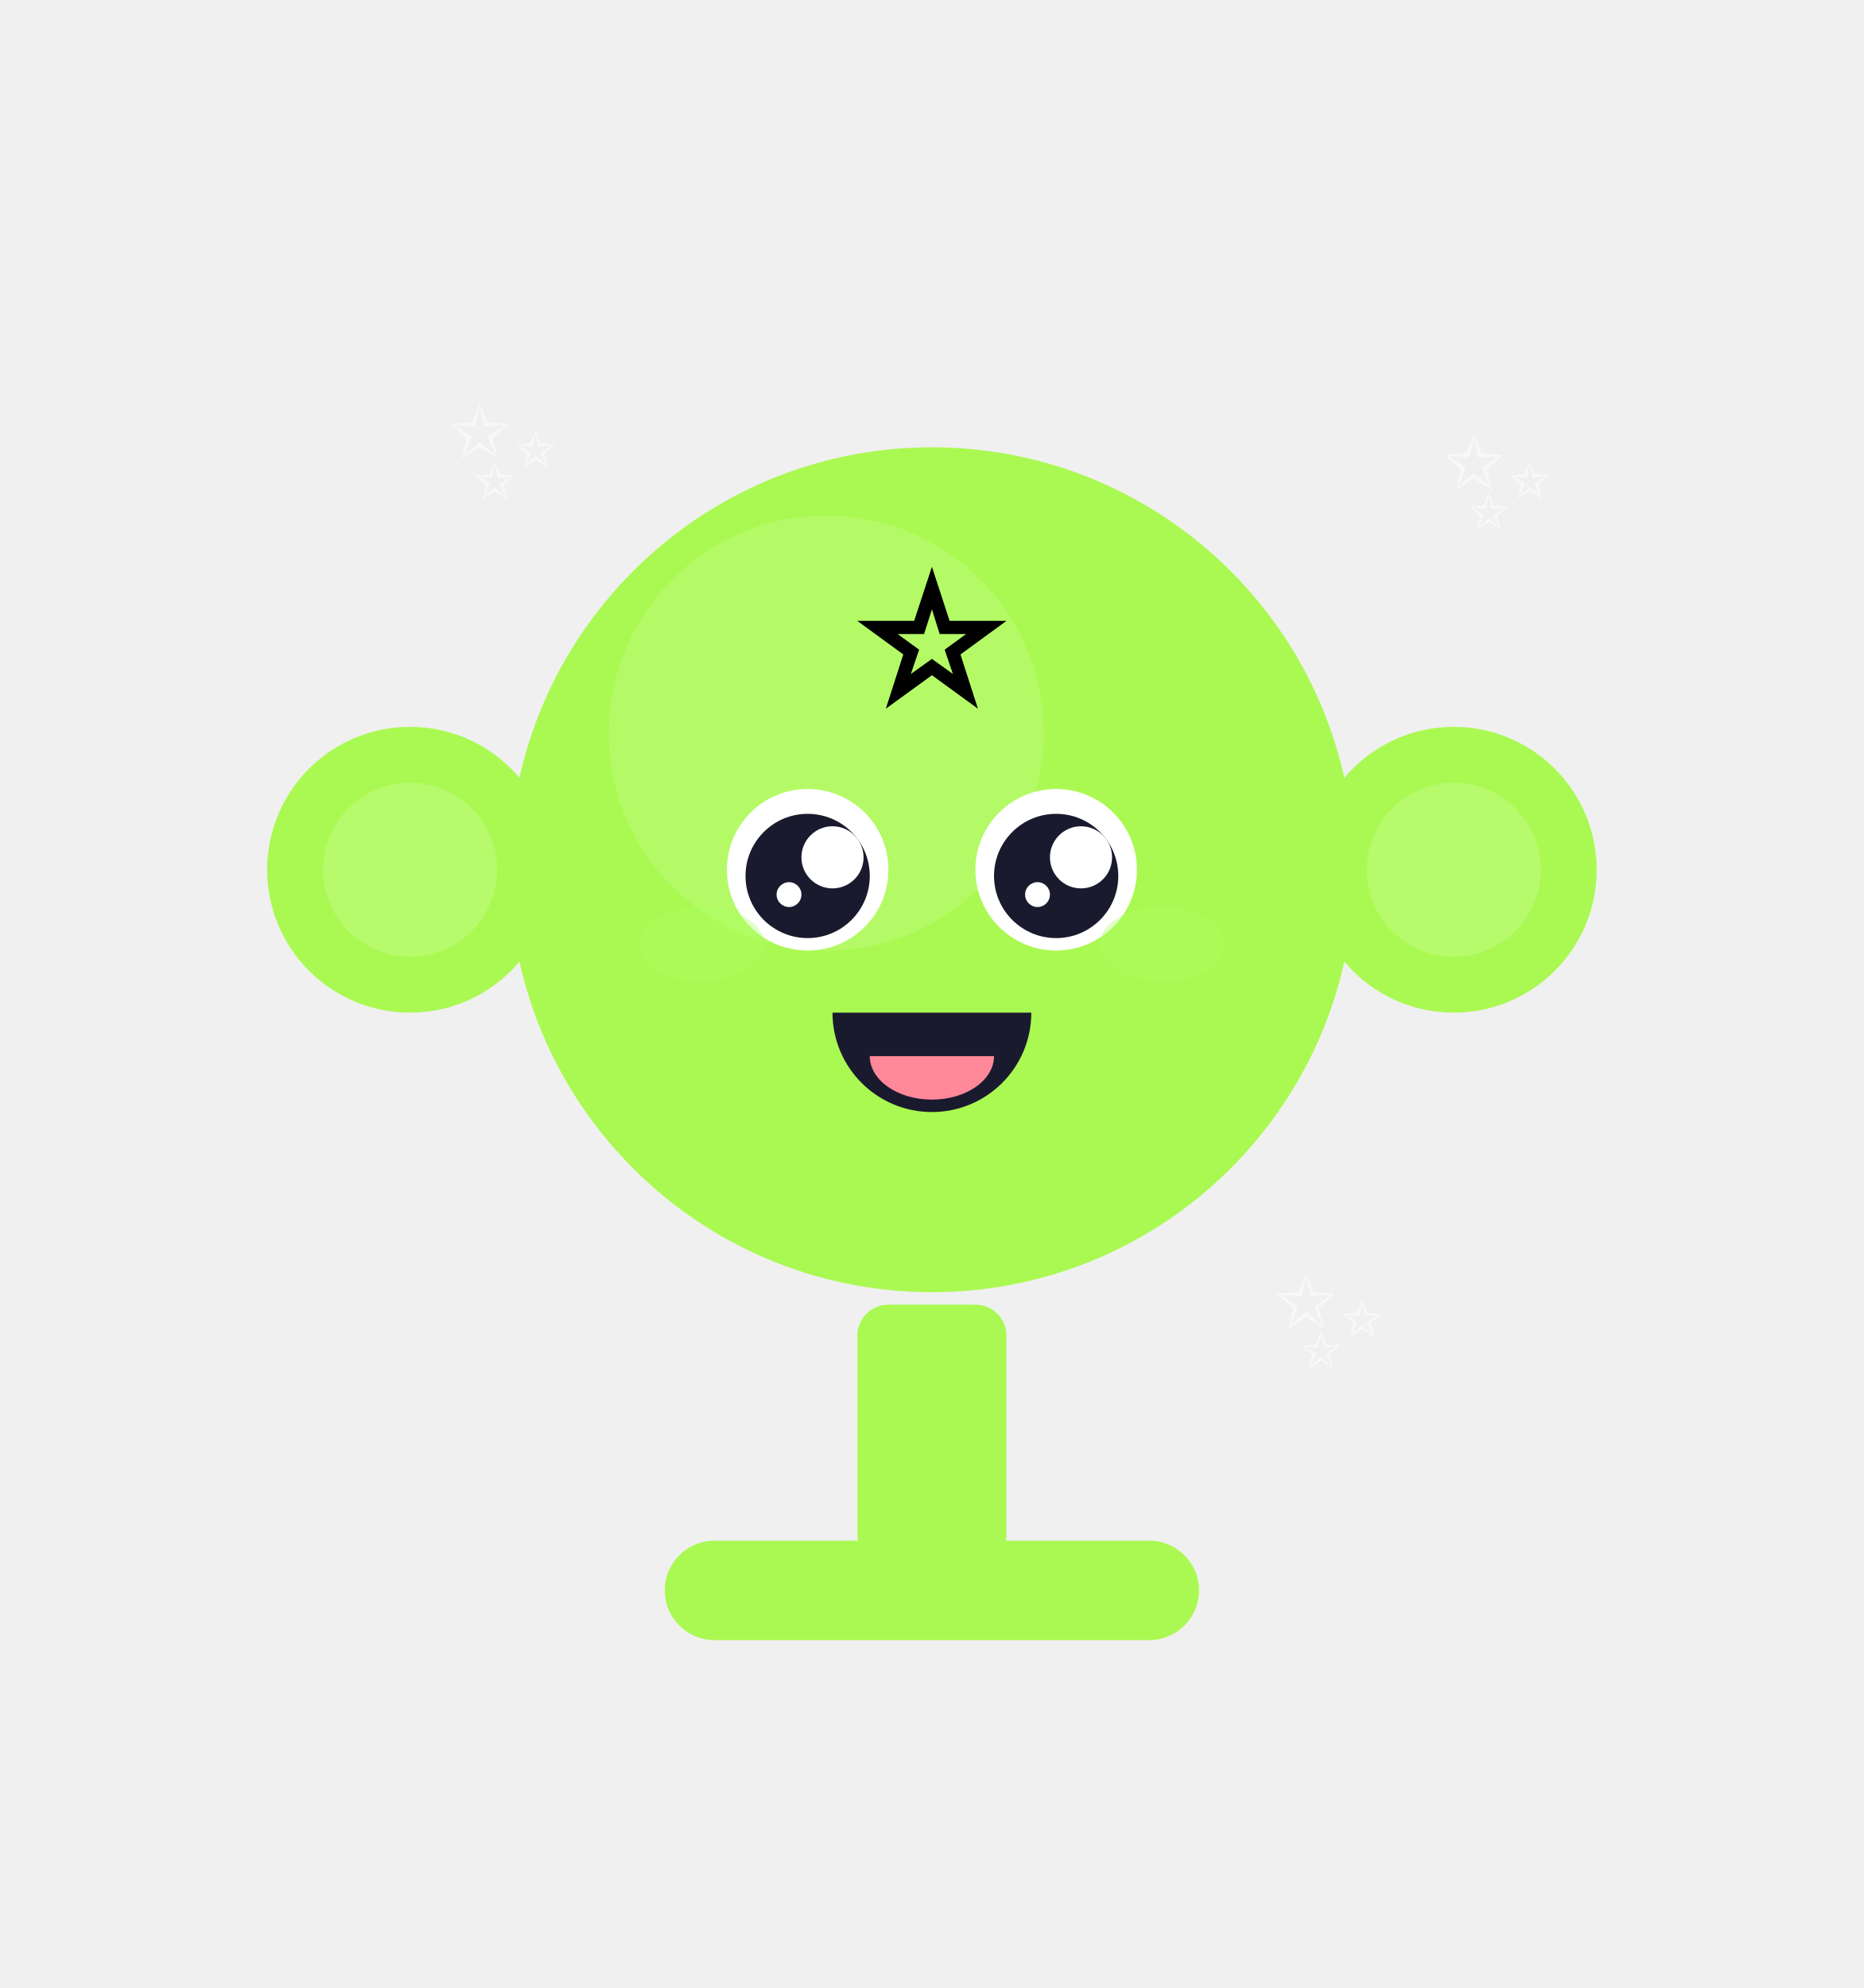
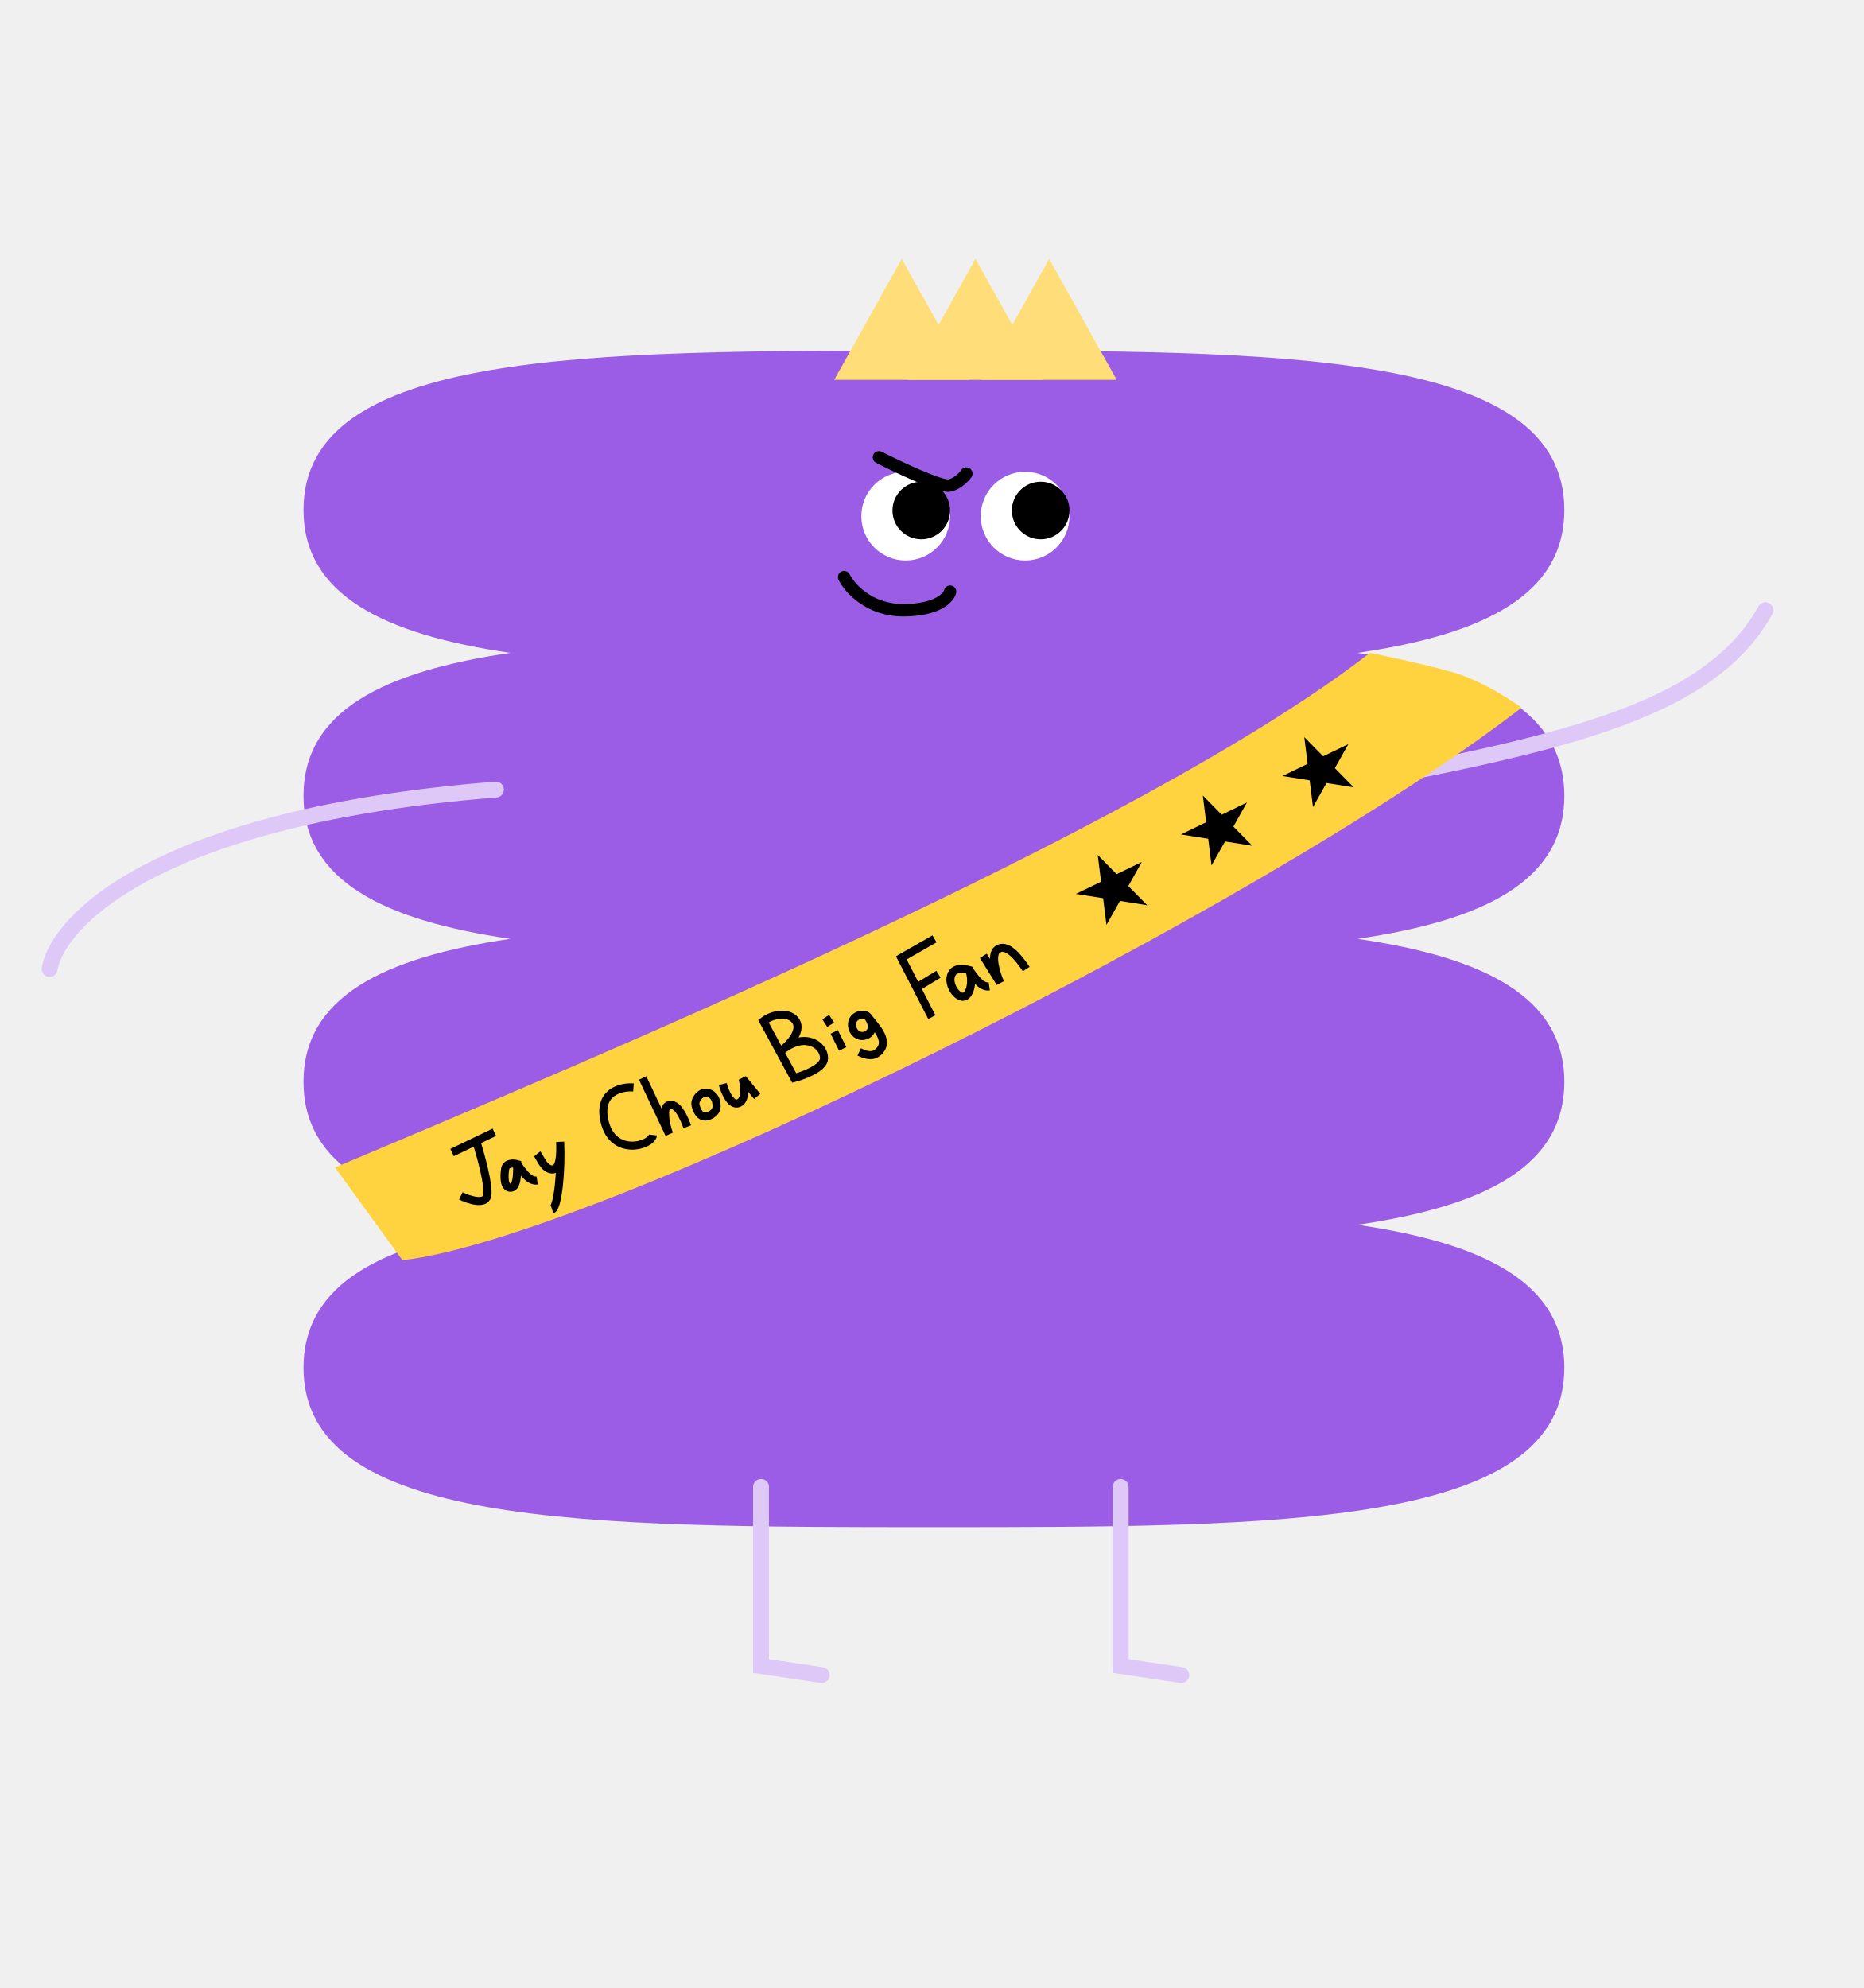
- <svg xmlns="http://www.w3.org/2000/svg" viewBox="0 0 300 320" width="300" height="320">
-   <rect x="138" y="210" width="24" height="42" rx="5" fill="#AAF952" />
-   <rect x="107" y="248" width="86" height="16" rx="8" fill="#AAF952" />
-   <circle cx="150" cy="140" r="68" fill="#AAF952" />
-   <circle cx="133" cy="118" r="35" fill="rgba(255,255,255,0.12)" />
-   <circle cx="66" cy="140" r="23" fill="#AAF952" />
-   <circle cx="66" cy="140" r="14" fill="rgba(255,255,255,0.15)" />
-   <circle cx="234" cy="140" r="23" fill="#AAF952" />
-   <circle cx="234" cy="140" r="14" fill="rgba(255,255,255,0.15)" />
-   <text x="150" y="103" font-size="38" text-anchor="middle" dominant-baseline="middle">⭐</text>
-   <circle cx="130" cy="140" r="13" fill="#FFF" />
-   <circle cx="170" cy="140" r="13" fill="#FFF" />
-   <circle cx="130" cy="141" r="10" fill="#1a1a2e" />
-   <circle cx="170" cy="141" r="10" fill="#1a1a2e" />
-   <circle cx="134" cy="138" r="5" fill="#FFF" />
-   <circle cx="174" cy="138" r="5" fill="#FFF" />
-   <circle cx="127" cy="144" r="2" fill="#FFF" />
-   <circle cx="167" cy="144" r="2" fill="#FFF" />
-   <ellipse cx="113" cy="152" rx="10" ry="6" fill="rgba(170,255,100,0.35)" />
-   <ellipse cx="187" cy="152" rx="10" ry="6" fill="rgba(170,255,100,0.35)" />
-   <path d="M134,163 A16,16 0 0,0 166,163 Z" fill="#1a1a2e" />
-   <path d="M140,170 A10,7 0 0,0 160,170 Z" fill="#FF8899" />
-   <text x="72" y="80" font-size="22" fill="rgba(255,255,255,0.5)">✨</text>
-   <text x="232" y="85" font-size="22" fill="rgba(255,255,255,0.5)">✨</text>
-   <text x="205" y="220" font-size="22" fill="rgba(255,255,255,0.5)">✨</text>
+ <svg xmlns="http://www.w3.org/2000/svg" width="300" height="320" viewBox="0 0 300 320" fill="none">
+   <path d="M150.324 56.435C206.366 56.435 251.796 56.435 251.796 82.082C251.796 95.72 238.951 102.105 218.496 105.096C238.951 108.086 251.796 114.472 251.796 128.109C251.796 141.746 238.952 148.132 218.499 151.122C238.952 154.113 251.796 160.499 251.796 174.136C251.796 187.774 238.949 194.159 218.492 197.149C238.95 200.14 251.796 206.526 251.796 220.164C251.795 245.811 206.365 245.812 150.324 245.812C94.283 245.812 48.853 245.811 48.852 220.164C48.852 206.526 61.699 200.14 82.155 197.149C61.699 194.159 48.853 187.774 48.852 174.136C48.852 160.499 61.696 154.113 82.148 151.122C61.696 148.131 48.853 141.746 48.852 128.109C48.852 114.472 61.697 108.086 82.151 105.096C61.697 102.105 48.852 95.719 48.852 82.082C48.852 56.435 94.283 56.435 150.324 56.435Z" fill="#9B5DE5" />
+   <circle cx="145.783" cy="83.081" r="7.142" fill="white" />
+   <circle cx="148.289" cy="82.174" r="4.636" fill="black" />
+   <circle cx="165.003" cy="83.081" r="7.142" fill="white" />
+   <circle cx="167.509" cy="82.174" r="4.636" fill="black" />
+   <path d="M135.871 92.895C136.759 94.672 139.898 98.225 145.356 98.225C150.814 98.225 152.676 96.235 152.924 95.24" stroke="black" stroke-width="2" stroke-linecap="round" />
+   <path d="M7.987 155.965C9.33 148.132 25.578 131.392 79.829 127.095" stroke="#DEC8F8" stroke-width="2.56" stroke-linecap="round" />
+   <path d="M212.32 127.095C249.85 119.951 274.806 115.093 284.162 98.225" stroke="#DEC8F8" stroke-width="2.56" stroke-linecap="round" />
+   <path d="M122.496 239.347V268.173L132.263 269.626" stroke="#DEC8F8" stroke-width="2.56" stroke-linecap="round" />
+   <path d="M180.38 239.347V268.173L190.147 269.626" stroke="#DEC8F8" stroke-width="2.56" stroke-linecap="round" />
+   <path d="M141.473 73.614C144.708 75.254 151.512 78.458 152.842 78.153C154.172 77.849 155.197 76.744 155.542 76.229" stroke="black" stroke-width="2" stroke-linecap="round" stroke-linejoin="round" />
+   <path d="M220.498 105.098C183.415 133.939 92.551 171.614 53.924 187.924L64.774 202.848C96.062 199.372 202.758 146.478 244.91 113.91C244.91 113.91 239.231 109.713 233.66 108.155C228.089 106.597 220.498 105.098 220.498 105.098Z" fill="#FFD23F" />
+   <path d="M74.179 192.502C75.445 193.12 78.066 193.986 78.42 192.502C78.773 191.018 77.389 185.993 76.653 183.667M72.766 185.522L79.569 182.253" stroke="black" stroke-width="1.3" />
+   <path d="M83.255 187.391C82.671 187.228 81.464 187.156 81.309 188.168C81.114 189.434 81.114 191.185 82.185 191.185C83.255 191.185 83.255 188.947 83.255 187.391ZM83.255 187.391C84.066 188.493 85.13 190.213 86.466 190.018" stroke="black" stroke-width="1.3" />
+   <path d="M86.466 185.742C86.984 186.391 87.541 188.165 88.865 188.244C90.189 188.322 90.247 185.742 90.163 183.796C90.39 188.369 89.799 194.375 88.865 194.687" stroke="black" stroke-width="1.3" />
+   <path d="M101.964 175.042C99.964 174.892 96.231 175.763 97.297 180.445C98.63 186.296 104.915 184.405 105.106 182.695" stroke="black" stroke-width="1.3" />
+   <path d="M103.438 173.52L107.722 182.566C107.183 181.328 106.618 178.353 107.523 177.944C109.085 177.239 110.231 180.339 110.622 181.371" stroke="black" stroke-width="1.3" />
+   <path d="M111.98 178.02C111.709 177.015 112.579 176.25 113.047 175.993C114.532 175.593 115.154 176.764 115.258 177.306C115.363 177.849 115.623 178.848 114.322 179.505C113.02 180.161 112.318 179.276 111.98 178.02Z" stroke="black" stroke-width="1.3" />
+   <path d="M116.333 174.494C116.656 175.715 117.616 178.042 118.868 177.576C120.121 177.11 119.835 174.754 119.536 173.635L121.879 176.486" stroke="black" stroke-width="1.3" />
+   <path d="M122.876 164.375L127.836 173.52C129.412 173.107 132.642 171.895 132.642 170.343C132.642 168.251 129.697 166.081 125.977 168.948C127.191 168.07 129.016 165.925 128.146 164.453C127.139 162.748 124.349 163.213 122.876 164.375Z" stroke="black" stroke-width="1.3" />
+   <path d="M132.91 163.728L133.703 164.951" stroke="black" stroke-width="1.3" />
+   <path d="M134.277 166.103L135.646 168.838" stroke="black" stroke-width="1.3" />
+   <path d="M139.704 163.691C139.179 162.982 137.235 163.346 137.145 164.789C137.073 165.941 137.948 166.878 138.956 166.751C140.338 166.578 140.836 165.114 139.704 163.691ZM139.704 163.691C140.929 165.348 143.491 167.702 141.187 169.487C140.204 170.249 138.874 169.597 138.296 169.328" stroke="black" stroke-width="1.3" />
+   <path d="M150.417 151.123L145.076 154.185L147.533 158.956M149.99 163.728L147.533 158.956M147.533 158.956L151.058 156.82" stroke="black" stroke-width="1.3" />
+   <path d="M156.023 156.151C155.439 155.989 153.3 155.439 153.001 157.388C152.806 158.653 153.929 160.451 154.999 160.451C156.07 160.451 156.732 158.12 156.023 156.151ZM156.023 156.151C156.834 157.254 157.898 158.974 159.234 158.778" stroke="black" stroke-width="1.3" />
+   <path d="M158.275 153.867L160.989 158.202C160.36 156.767 159.39 153.684 160.546 152.835C161.991 151.773 163.879 154.014 165.177 155.99" stroke="black" stroke-width="1.3" />
+   <path d="M176.695 137.625L179.735 140.712L183.789 138.751L181.614 142.621L184.654 145.709L180.27 145.012L178.096 148.882L177.561 144.582L173.177 143.886L177.23 141.925L176.695 137.625Z" fill="black" />
+   <path d="M193.608 128.053L196.648 131.141L200.702 129.18L198.527 133.049L201.567 136.137L197.183 135.441L195.009 139.311L194.474 135.011L190.09 134.315L194.143 132.353L193.608 128.053Z" fill="black" />
+   <path d="M209.939 118.652L212.979 121.74L217.033 119.778L214.858 123.648L217.898 126.736L213.514 126.04L211.34 129.91L210.805 125.61L206.421 124.913L210.474 122.952L209.939 118.652Z" fill="black" />
+   <path d="M156.015 61.14H134.277L145.146 41.677L156.015 61.14Z" fill="#FFDD79" />
+   <path d="M167.88 61.14H146.142L157.011 41.677L167.88 61.14Z" fill="#FFDD79" />
+   <path d="M179.746 61.14H158.009L168.877 41.677L179.746 61.14Z" fill="#FFDD79" />
</svg>
